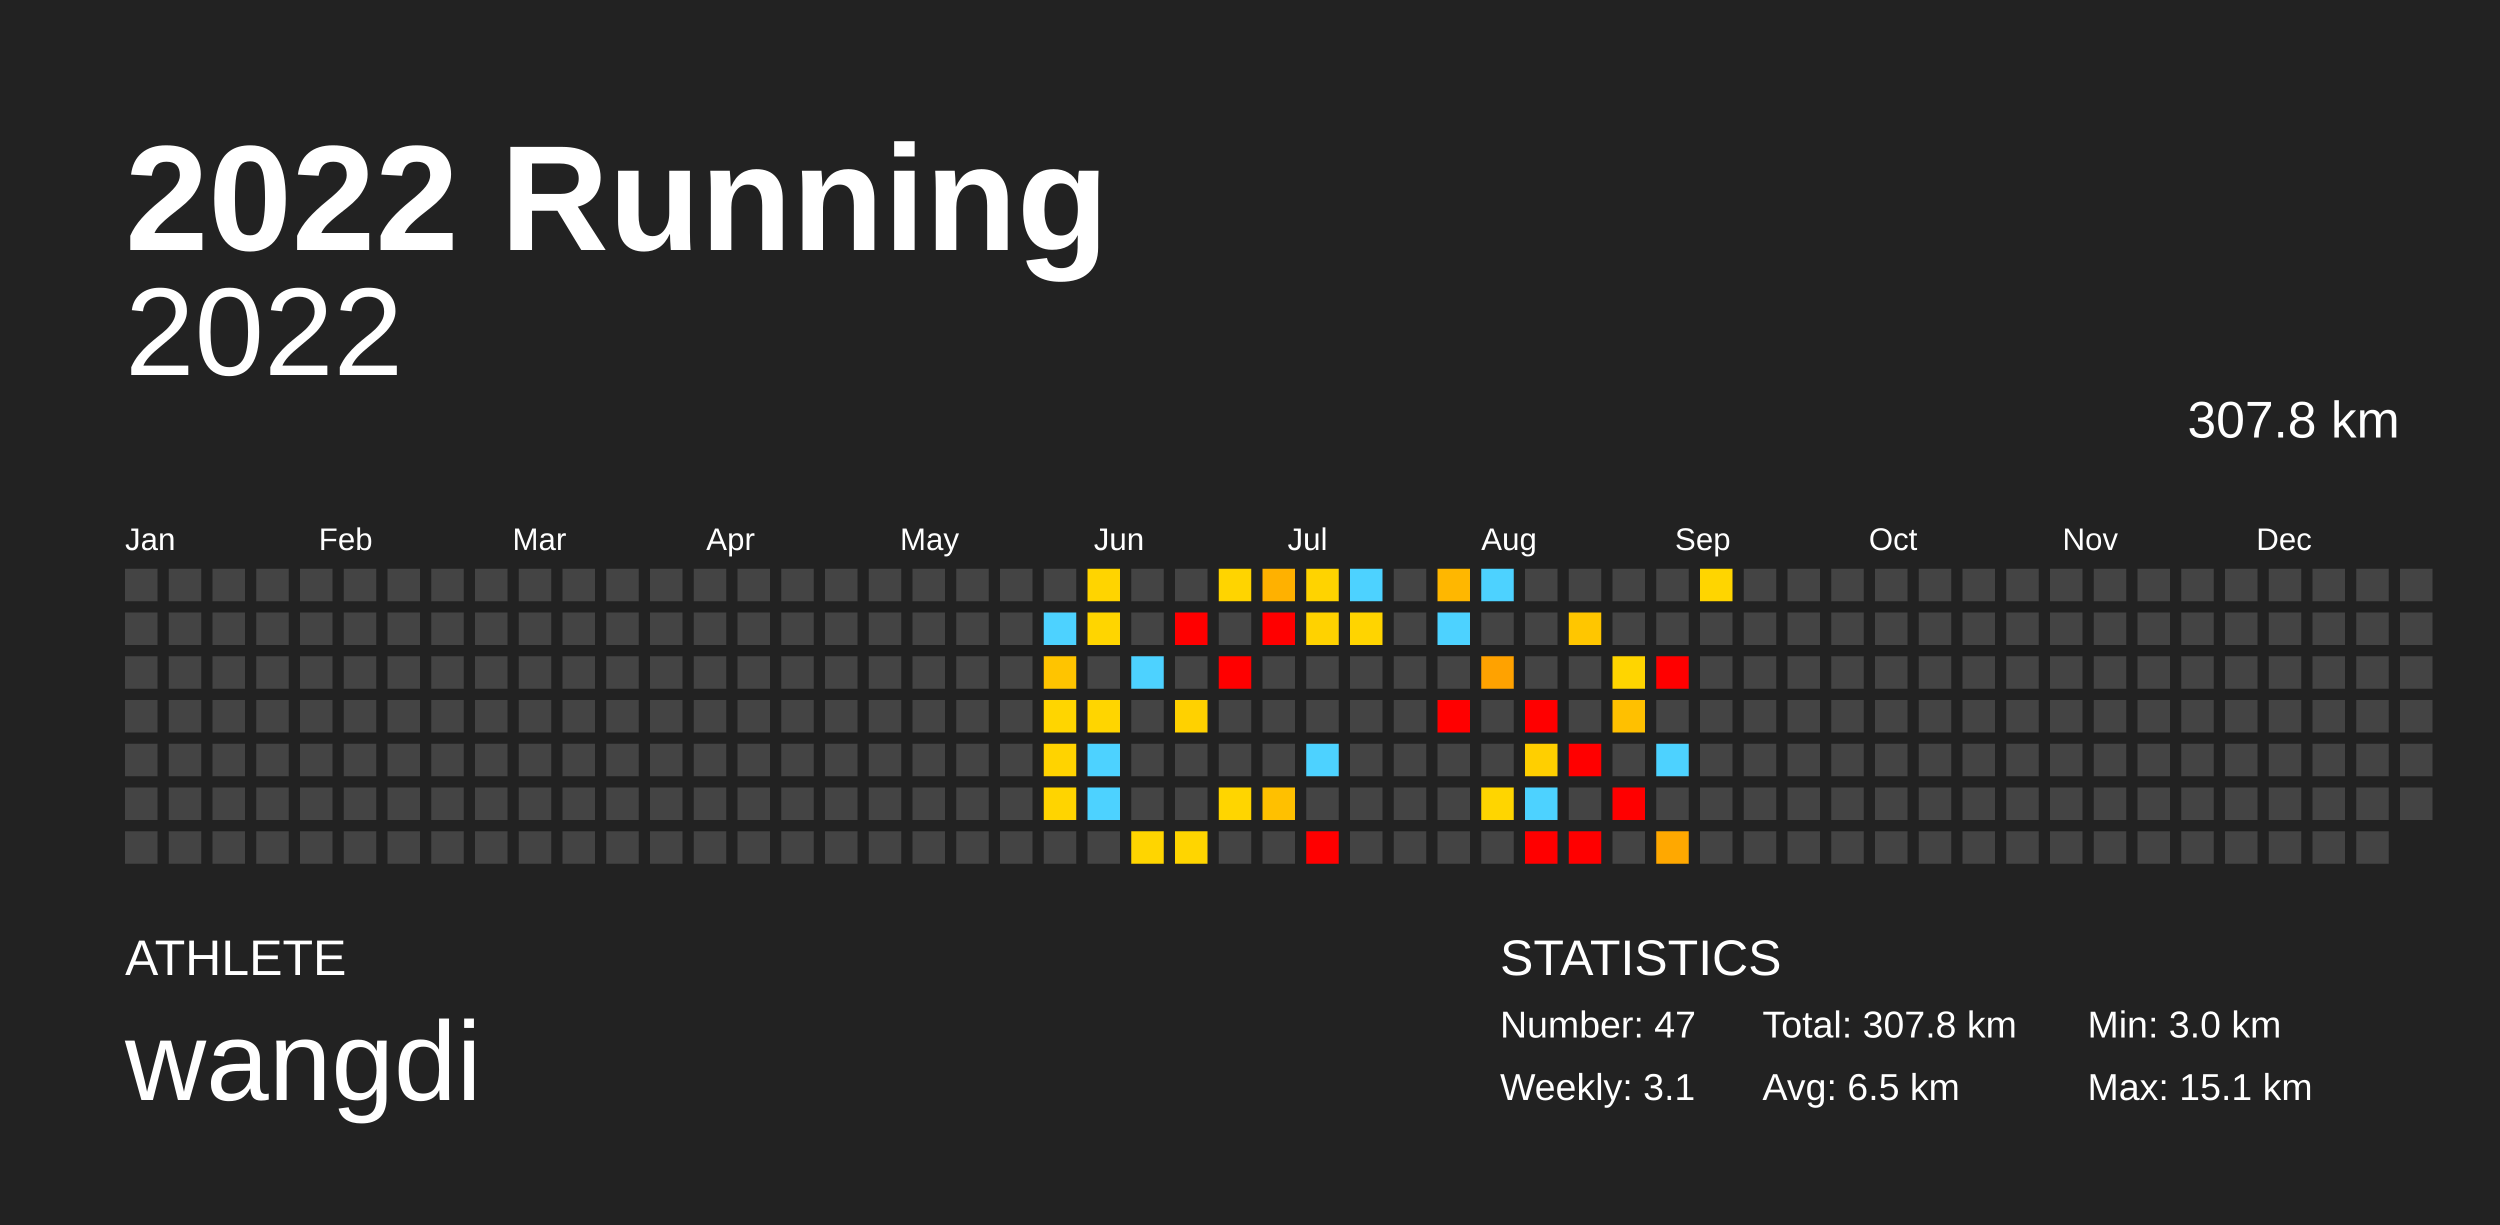
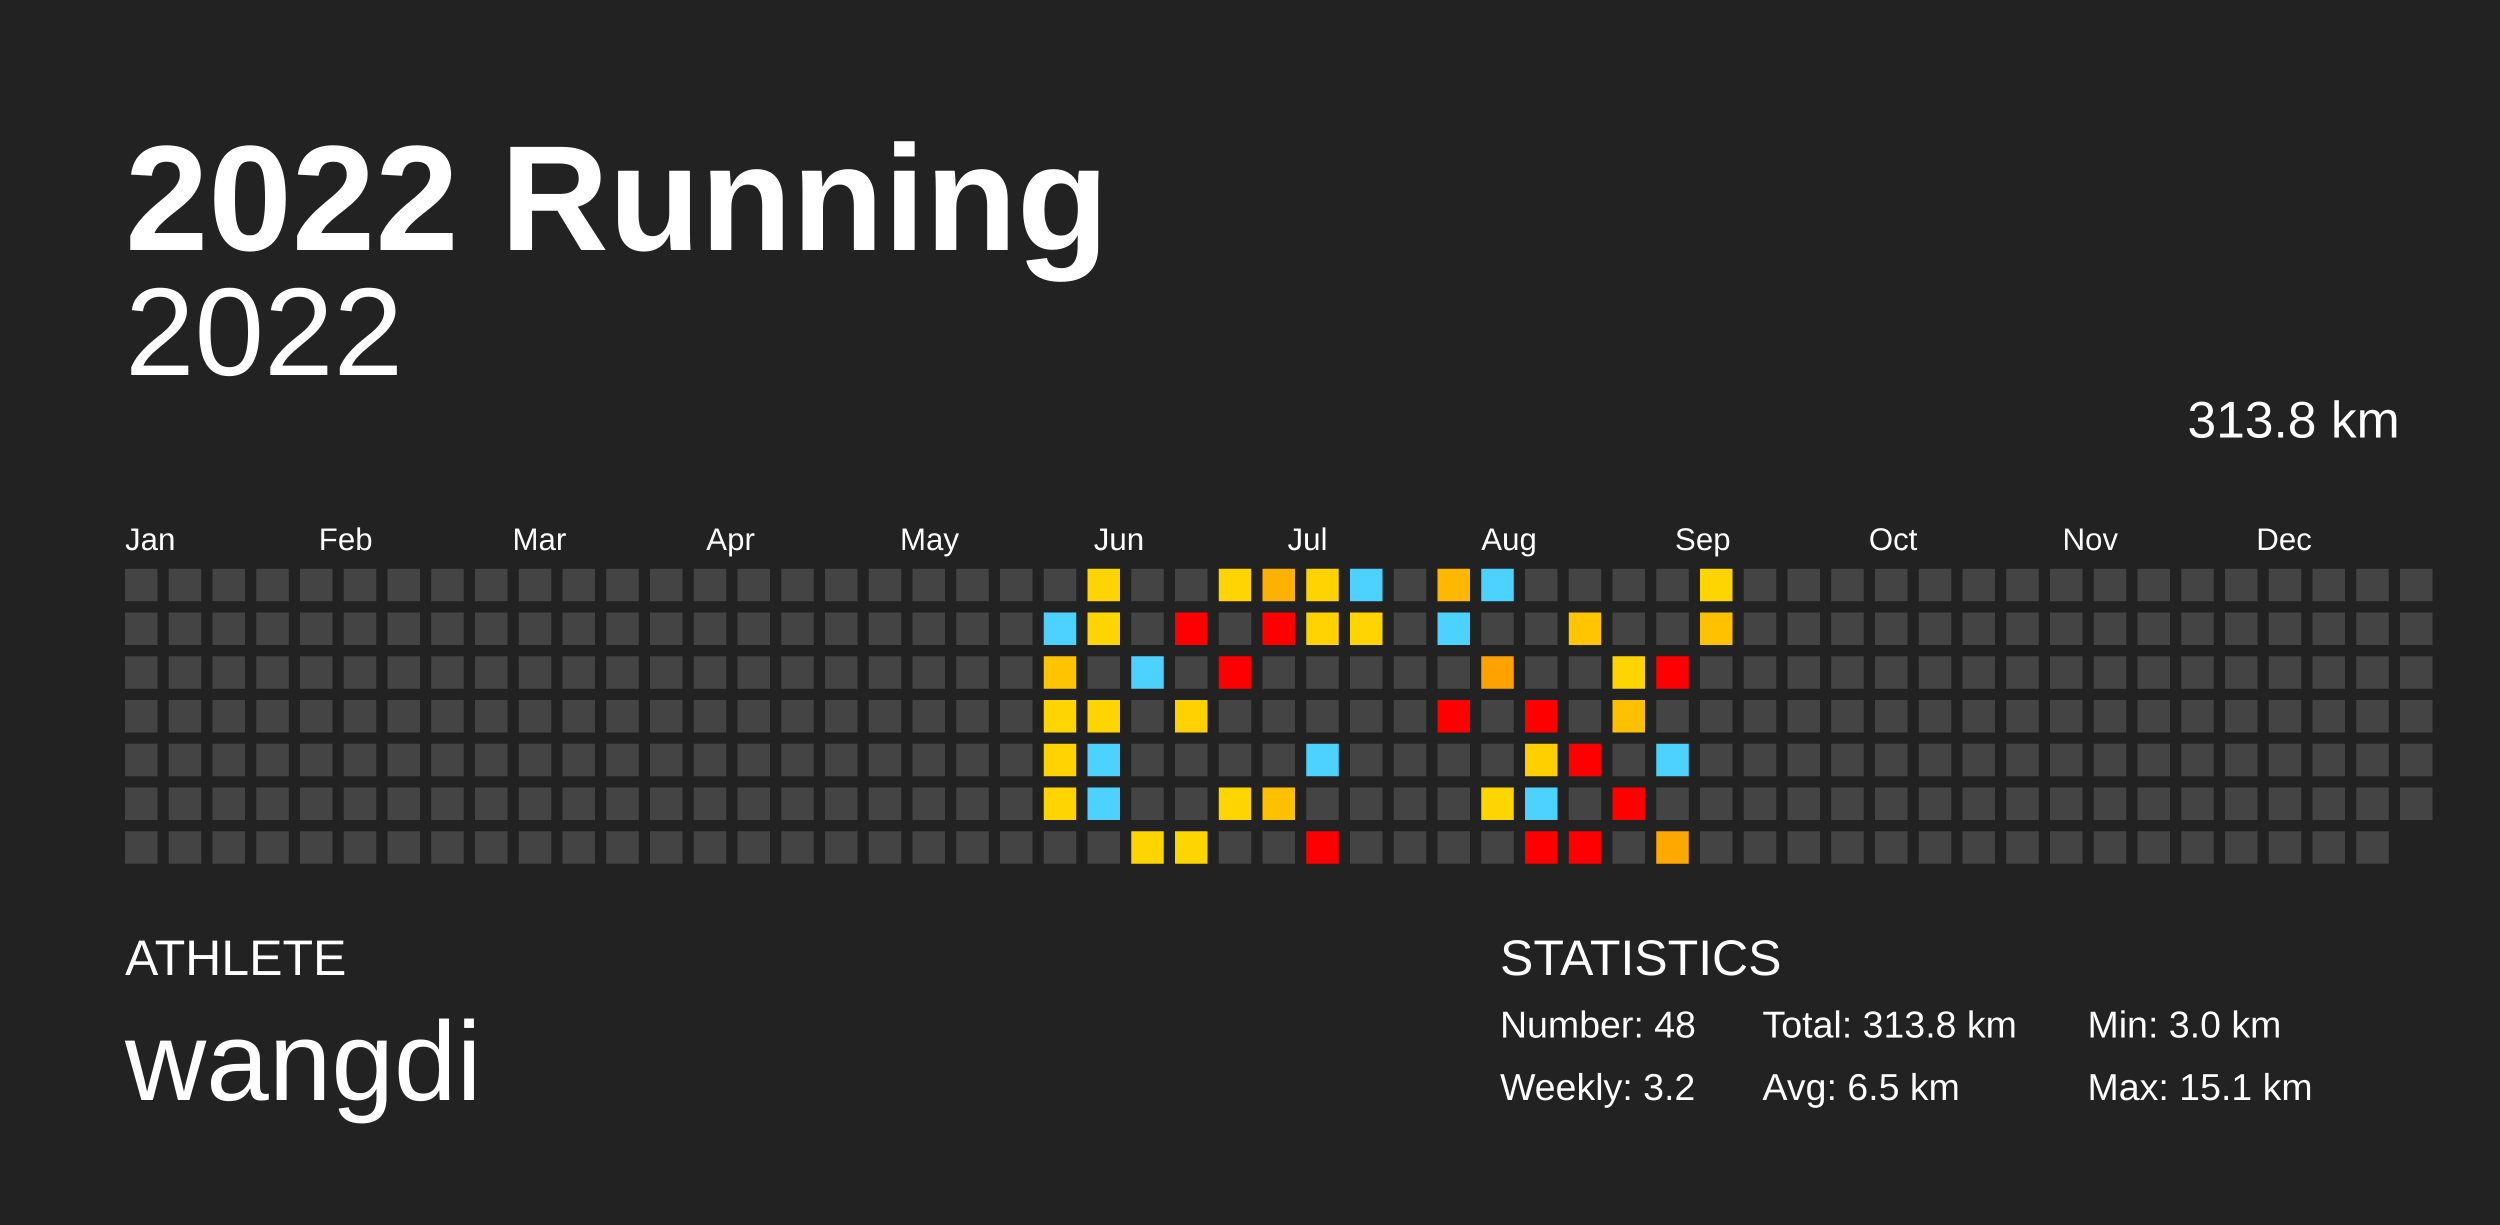
<svg xmlns="http://www.w3.org/2000/svg" baseProfile="full" height="98mm" version="1.1" viewBox="0,0,200,98" width="200mm">
  <defs />
  <rect fill="#222222" height="98" width="200" x="0" y="0" />
  <text fill="#FFFFFF" style="font-size:12px; font-family:Arial; font-weight:bold;" x="10" y="20">2022 Running</text>
  <text fill="#FFFFFF" style="font-size:4px; font-family:Arial" x="10" y="78">ATHLETE</text>
  <text fill="#FFFFFF" style="font-size:9px; font-family:Arial" x="10" y="88">wangdi</text>
  <text fill="#FFFFFF" style="font-size:4px; font-family:Arial" x="120" y="78">STATISTICS</text>
-   <text fill="#FFFFFF" style="font-size:3px; font-family:Arial" x="120" y="83">Number: 47</text>
-   <text fill="#FFFFFF" style="font-size:3px; font-family:Arial" x="120" y="88">Weekly: 3.1</text>
-   <text fill="#FFFFFF" style="font-size:3px; font-family:Arial" x="141" y="83">Total: 307.8 km</text>
+   <text fill="#FFFFFF" style="font-size:3px; font-family:Arial" x="120" y="83">Number: 48</text>
+   <text fill="#FFFFFF" style="font-size:3px; font-family:Arial" x="120" y="88">Weekly: 3.2</text>
+   <text fill="#FFFFFF" style="font-size:3px; font-family:Arial" x="141" y="83">Total: 313.8 km</text>
  <text fill="#FFFFFF" style="font-size:3px; font-family:Arial" x="141" y="88">Avg: 6.5 km</text>
  <text fill="#FFFFFF" style="font-size:3px; font-family:Arial" x="167" y="83">Min: 3.0 km</text>
  <text fill="#FFFFFF" style="font-size:3px; font-family:Arial" x="167" y="88">Max: 15.1 km</text>
  <text alignment-baseline="hanging" fill="#FFFFFF" style="font-size:10.0px; font-family:Arial;" x="10" y="30">2022</text>
-   <text alignment-baseline="hanging" fill="#FFFFFF" style="font-size:4.125px; font-family:Arial;" x="175" y="35">307.8 km</text>
+   <text alignment-baseline="hanging" fill="#FFFFFF" style="font-size:4.125px; font-family:Arial;" x="175" y="35">313.8 km</text>
  <text fill="#FFFFFF" style="font-size:2.5px; font-family:Arial" x="10.0" y="44">Jan</text>
  <text fill="#FFFFFF" style="font-size:2.5px; font-family:Arial" x="25.5" y="44">Feb</text>
  <text fill="#FFFFFF" style="font-size:2.5px; font-family:Arial" x="41.0" y="44">Mar</text>
  <text fill="#FFFFFF" style="font-size:2.5px; font-family:Arial" x="56.5" y="44">Apr</text>
  <text fill="#FFFFFF" style="font-size:2.5px; font-family:Arial" x="72.0" y="44">May</text>
  <text fill="#FFFFFF" style="font-size:2.5px; font-family:Arial" x="87.5" y="44">Jun</text>
  <text fill="#FFFFFF" style="font-size:2.5px; font-family:Arial" x="103.0" y="44">Jul</text>
  <text fill="#FFFFFF" style="font-size:2.5px; font-family:Arial" x="118.5" y="44">Aug</text>
  <text fill="#FFFFFF" style="font-size:2.5px; font-family:Arial" x="134.0" y="44">Sep</text>
  <text fill="#FFFFFF" style="font-size:2.5px; font-family:Arial" x="149.5" y="44">Oct</text>
  <text fill="#FFFFFF" style="font-size:2.5px; font-family:Arial" x="165.0" y="44">Nov</text>
  <text fill="#FFFFFF" style="font-size:2.5px; font-family:Arial" x="180.5" y="44">Dec</text>
  <rect fill="#444444" height="2.6" width="2.6" x="10.0" y="45.5" />
  <rect fill="#444444" height="2.6" width="2.6" x="10.0" y="49.0" />
  <rect fill="#444444" height="2.6" width="2.6" x="10.0" y="52.5" />
  <rect fill="#444444" height="2.6" width="2.6" x="10.0" y="56.0" />
  <rect fill="#444444" height="2.6" width="2.6" x="10.0" y="59.5" />
  <rect fill="#444444" height="2.6" width="2.6" x="10.0" y="63.0" />
  <rect fill="#444444" height="2.6" width="2.6" x="10.0" y="66.5" />
  <rect fill="#444444" height="2.6" width="2.6" x="13.5" y="45.5" />
  <rect fill="#444444" height="2.6" width="2.6" x="13.5" y="49.0" />
  <rect fill="#444444" height="2.6" width="2.6" x="13.5" y="52.5" />
  <rect fill="#444444" height="2.6" width="2.6" x="13.5" y="56.0" />
  <rect fill="#444444" height="2.6" width="2.6" x="13.5" y="59.5" />
  <rect fill="#444444" height="2.6" width="2.6" x="13.5" y="63.0" />
  <rect fill="#444444" height="2.6" width="2.6" x="13.5" y="66.5" />
  <rect fill="#444444" height="2.6" width="2.6" x="17.0" y="45.5" />
  <rect fill="#444444" height="2.6" width="2.6" x="17.0" y="49.0" />
  <rect fill="#444444" height="2.6" width="2.6" x="17.0" y="52.5" />
  <rect fill="#444444" height="2.6" width="2.6" x="17.0" y="56.0" />
  <rect fill="#444444" height="2.6" width="2.6" x="17.0" y="59.5" />
  <rect fill="#444444" height="2.6" width="2.6" x="17.0" y="63.0" />
  <rect fill="#444444" height="2.6" width="2.6" x="17.0" y="66.5" />
  <rect fill="#444444" height="2.6" width="2.6" x="20.5" y="45.5" />
  <rect fill="#444444" height="2.6" width="2.6" x="20.5" y="49.0" />
  <rect fill="#444444" height="2.6" width="2.6" x="20.5" y="52.5" />
  <rect fill="#444444" height="2.6" width="2.6" x="20.5" y="56.0" />
  <rect fill="#444444" height="2.6" width="2.6" x="20.5" y="59.5" />
  <rect fill="#444444" height="2.6" width="2.6" x="20.5" y="63.0" />
  <rect fill="#444444" height="2.6" width="2.6" x="20.5" y="66.5" />
  <rect fill="#444444" height="2.6" width="2.6" x="24.0" y="45.5" />
  <rect fill="#444444" height="2.6" width="2.6" x="24.0" y="49.0" />
  <rect fill="#444444" height="2.6" width="2.6" x="24.0" y="52.5" />
  <rect fill="#444444" height="2.6" width="2.6" x="24.0" y="56.0" />
  <rect fill="#444444" height="2.6" width="2.6" x="24.0" y="59.5" />
  <rect fill="#444444" height="2.6" width="2.6" x="24.0" y="63.0" />
  <rect fill="#444444" height="2.6" width="2.6" x="24.0" y="66.5" />
  <rect fill="#444444" height="2.6" width="2.6" x="27.5" y="45.5" />
  <rect fill="#444444" height="2.6" width="2.6" x="27.5" y="49.0" />
  <rect fill="#444444" height="2.6" width="2.6" x="27.5" y="52.5" />
  <rect fill="#444444" height="2.6" width="2.6" x="27.5" y="56.0" />
  <rect fill="#444444" height="2.6" width="2.6" x="27.5" y="59.5" />
  <rect fill="#444444" height="2.6" width="2.6" x="27.5" y="63.0" />
  <rect fill="#444444" height="2.6" width="2.6" x="27.5" y="66.5" />
  <rect fill="#444444" height="2.6" width="2.6" x="31.0" y="45.5" />
  <rect fill="#444444" height="2.6" width="2.6" x="31.0" y="49.0" />
  <rect fill="#444444" height="2.6" width="2.6" x="31.0" y="52.5" />
  <rect fill="#444444" height="2.6" width="2.6" x="31.0" y="56.0" />
  <rect fill="#444444" height="2.6" width="2.6" x="31.0" y="59.5" />
  <rect fill="#444444" height="2.6" width="2.6" x="31.0" y="63.0" />
  <rect fill="#444444" height="2.6" width="2.6" x="31.0" y="66.5" />
  <rect fill="#444444" height="2.6" width="2.6" x="34.5" y="45.5" />
  <rect fill="#444444" height="2.6" width="2.6" x="34.5" y="49.0" />
  <rect fill="#444444" height="2.6" width="2.6" x="34.5" y="52.5" />
  <rect fill="#444444" height="2.6" width="2.6" x="34.5" y="56.0" />
  <rect fill="#444444" height="2.6" width="2.6" x="34.5" y="59.5" />
  <rect fill="#444444" height="2.6" width="2.6" x="34.5" y="63.0" />
  <rect fill="#444444" height="2.6" width="2.6" x="34.5" y="66.5" />
  <rect fill="#444444" height="2.6" width="2.6" x="38.0" y="45.5" />
  <rect fill="#444444" height="2.6" width="2.6" x="38.0" y="49.0" />
  <rect fill="#444444" height="2.6" width="2.6" x="38.0" y="52.5" />
  <rect fill="#444444" height="2.6" width="2.6" x="38.0" y="56.0" />
  <rect fill="#444444" height="2.6" width="2.6" x="38.0" y="59.5" />
  <rect fill="#444444" height="2.6" width="2.6" x="38.0" y="63.0" />
  <rect fill="#444444" height="2.6" width="2.6" x="38.0" y="66.5" />
  <rect fill="#444444" height="2.6" width="2.6" x="41.5" y="45.5" />
  <rect fill="#444444" height="2.6" width="2.6" x="41.5" y="49.0" />
  <rect fill="#444444" height="2.6" width="2.6" x="41.5" y="52.5" />
  <rect fill="#444444" height="2.6" width="2.6" x="41.5" y="56.0" />
  <rect fill="#444444" height="2.6" width="2.6" x="41.5" y="59.5" />
  <rect fill="#444444" height="2.6" width="2.6" x="41.5" y="63.0" />
  <rect fill="#444444" height="2.6" width="2.6" x="41.5" y="66.5" />
  <rect fill="#444444" height="2.6" width="2.6" x="45.0" y="45.5" />
  <rect fill="#444444" height="2.6" width="2.6" x="45.0" y="49.0" />
  <rect fill="#444444" height="2.6" width="2.6" x="45.0" y="52.5" />
  <rect fill="#444444" height="2.6" width="2.6" x="45.0" y="56.0" />
  <rect fill="#444444" height="2.6" width="2.6" x="45.0" y="59.5" />
  <rect fill="#444444" height="2.6" width="2.6" x="45.0" y="63.0" />
  <rect fill="#444444" height="2.6" width="2.6" x="45.0" y="66.5" />
  <rect fill="#444444" height="2.6" width="2.6" x="48.5" y="45.5" />
  <rect fill="#444444" height="2.6" width="2.6" x="48.5" y="49.0" />
  <rect fill="#444444" height="2.6" width="2.6" x="48.5" y="52.5" />
  <rect fill="#444444" height="2.6" width="2.6" x="48.5" y="56.0" />
  <rect fill="#444444" height="2.6" width="2.6" x="48.5" y="59.5" />
  <rect fill="#444444" height="2.6" width="2.6" x="48.5" y="63.0" />
  <rect fill="#444444" height="2.6" width="2.6" x="48.5" y="66.5" />
  <rect fill="#444444" height="2.6" width="2.6" x="52.0" y="45.5" />
  <rect fill="#444444" height="2.6" width="2.6" x="52.0" y="49.0" />
  <rect fill="#444444" height="2.6" width="2.6" x="52.0" y="52.5" />
  <rect fill="#444444" height="2.6" width="2.6" x="52.0" y="56.0" />
  <rect fill="#444444" height="2.6" width="2.6" x="52.0" y="59.5" />
  <rect fill="#444444" height="2.6" width="2.6" x="52.0" y="63.0" />
  <rect fill="#444444" height="2.6" width="2.6" x="52.0" y="66.5" />
  <rect fill="#444444" height="2.6" width="2.6" x="55.5" y="45.5" />
  <rect fill="#444444" height="2.6" width="2.6" x="55.5" y="49.0" />
  <rect fill="#444444" height="2.6" width="2.6" x="55.5" y="52.5" />
  <rect fill="#444444" height="2.6" width="2.6" x="55.5" y="56.0" />
  <rect fill="#444444" height="2.6" width="2.6" x="55.5" y="59.5" />
  <rect fill="#444444" height="2.6" width="2.6" x="55.5" y="63.0" />
  <rect fill="#444444" height="2.6" width="2.6" x="55.5" y="66.5" />
  <rect fill="#444444" height="2.6" width="2.6" x="59.0" y="45.5" />
  <rect fill="#444444" height="2.6" width="2.6" x="59.0" y="49.0" />
  <rect fill="#444444" height="2.6" width="2.6" x="59.0" y="52.5" />
  <rect fill="#444444" height="2.6" width="2.6" x="59.0" y="56.0" />
  <rect fill="#444444" height="2.6" width="2.6" x="59.0" y="59.5" />
  <rect fill="#444444" height="2.6" width="2.6" x="59.0" y="63.0" />
  <rect fill="#444444" height="2.6" width="2.6" x="59.0" y="66.5" />
  <rect fill="#444444" height="2.6" width="2.6" x="62.5" y="45.5" />
  <rect fill="#444444" height="2.6" width="2.6" x="62.5" y="49.0" />
  <rect fill="#444444" height="2.6" width="2.6" x="62.5" y="52.5" />
  <rect fill="#444444" height="2.6" width="2.6" x="62.5" y="56.0" />
  <rect fill="#444444" height="2.6" width="2.6" x="62.5" y="59.5" />
  <rect fill="#444444" height="2.6" width="2.6" x="62.5" y="63.0" />
  <rect fill="#444444" height="2.6" width="2.6" x="62.5" y="66.5" />
  <rect fill="#444444" height="2.6" width="2.6" x="66.0" y="45.5" />
  <rect fill="#444444" height="2.6" width="2.6" x="66.0" y="49.0" />
  <rect fill="#444444" height="2.6" width="2.6" x="66.0" y="52.5" />
  <rect fill="#444444" height="2.6" width="2.6" x="66.0" y="56.0" />
  <rect fill="#444444" height="2.6" width="2.6" x="66.0" y="59.5" />
  <rect fill="#444444" height="2.6" width="2.6" x="66.0" y="63.0" />
  <rect fill="#444444" height="2.6" width="2.6" x="66.0" y="66.5" />
  <rect fill="#444444" height="2.6" width="2.6" x="69.5" y="45.5" />
  <rect fill="#444444" height="2.6" width="2.6" x="69.5" y="49.0" />
  <rect fill="#444444" height="2.6" width="2.6" x="69.5" y="52.5" />
  <rect fill="#444444" height="2.6" width="2.6" x="69.5" y="56.0" />
  <rect fill="#444444" height="2.6" width="2.6" x="69.5" y="59.5" />
  <rect fill="#444444" height="2.6" width="2.6" x="69.5" y="63.0" />
  <rect fill="#444444" height="2.6" width="2.6" x="69.5" y="66.5" />
  <rect fill="#444444" height="2.6" width="2.6" x="73.0" y="45.5" />
  <rect fill="#444444" height="2.6" width="2.6" x="73.0" y="49.0" />
  <rect fill="#444444" height="2.6" width="2.6" x="73.0" y="52.5" />
  <rect fill="#444444" height="2.6" width="2.6" x="73.0" y="56.0" />
  <rect fill="#444444" height="2.6" width="2.6" x="73.0" y="59.5" />
  <rect fill="#444444" height="2.6" width="2.6" x="73.0" y="63.0" />
  <rect fill="#444444" height="2.6" width="2.6" x="73.0" y="66.5" />
  <rect fill="#444444" height="2.6" width="2.6" x="76.5" y="45.5" />
  <rect fill="#444444" height="2.6" width="2.6" x="76.5" y="49.0" />
  <rect fill="#444444" height="2.6" width="2.6" x="76.5" y="52.5" />
  <rect fill="#444444" height="2.6" width="2.6" x="76.5" y="56.0" />
  <rect fill="#444444" height="2.6" width="2.6" x="76.5" y="59.5" />
  <rect fill="#444444" height="2.6" width="2.6" x="76.5" y="63.0" />
  <rect fill="#444444" height="2.6" width="2.6" x="76.5" y="66.5" />
  <rect fill="#444444" height="2.6" width="2.6" x="80.0" y="45.5" />
  <rect fill="#444444" height="2.6" width="2.6" x="80.0" y="49.0" />
  <rect fill="#444444" height="2.6" width="2.6" x="80.0" y="52.5" />
  <rect fill="#444444" height="2.6" width="2.6" x="80.0" y="56.0" />
  <rect fill="#444444" height="2.6" width="2.6" x="80.0" y="59.5" />
  <rect fill="#444444" height="2.6" width="2.6" x="80.0" y="63.0" />
  <rect fill="#444444" height="2.6" width="2.6" x="80.0" y="66.5" />
  <rect fill="#444444" height="2.6" width="2.6" x="83.5" y="45.5" />
  <rect fill="#4dd2ff" height="2.6" width="2.6" x="83.5" y="49.0" />
  <rect fill="#ffc400" height="2.6" width="2.6" x="83.5" y="52.5" />
  <rect fill="#ffd500" height="2.6" width="2.6" x="83.5" y="56.0" />
  <rect fill="#ffd300" height="2.6" width="2.6" x="83.5" y="59.5" />
  <rect fill="#ffd400" height="2.6" width="2.6" x="83.5" y="63.0" />
  <rect fill="#444444" height="2.6" width="2.6" x="83.5" y="66.5" />
  <rect fill="#ffd400" height="2.6" width="2.6" x="87.0" y="45.5" />
  <rect fill="#ffd500" height="2.6" width="2.6" x="87.0" y="49.0" />
  <rect fill="#444444" height="2.6" width="2.6" x="87.0" y="52.5" />
  <rect fill="#ffd500" height="2.6" width="2.6" x="87.0" y="56.0" />
  <rect fill="#4dd2ff" height="2.6" width="2.6" x="87.0" y="59.5" />
  <rect fill="#4dd2ff" height="2.6" width="2.6" x="87.0" y="63.0" />
  <rect fill="#444444" height="2.6" width="2.6" x="87.0" y="66.5" />
  <rect fill="#444444" height="2.6" width="2.6" x="90.5" y="45.5" />
  <rect fill="#444444" height="2.6" width="2.6" x="90.5" y="49.0" />
  <rect fill="#4dd2ff" height="2.6" width="2.6" x="90.5" y="52.5" />
  <rect fill="#444444" height="2.6" width="2.6" x="90.5" y="56.0" />
  <rect fill="#444444" height="2.6" width="2.6" x="90.5" y="59.5" />
  <rect fill="#444444" height="2.6" width="2.6" x="90.5" y="63.0" />
  <rect fill="#ffd500" height="2.6" width="2.6" x="90.5" y="66.5" />
  <rect fill="#444444" height="2.6" width="2.6" x="94.0" y="45.5" />
  <rect fill="red" height="2.6" width="2.6" x="94.0" y="49.0" />
  <rect fill="#444444" height="2.6" width="2.6" x="94.0" y="52.5" />
  <rect fill="#ffd100" height="2.6" width="2.6" x="94.0" y="56.0" />
  <rect fill="#444444" height="2.6" width="2.6" x="94.0" y="59.5" />
  <rect fill="#444444" height="2.6" width="2.6" x="94.0" y="63.0" />
  <rect fill="#ffd500" height="2.6" width="2.6" x="94.0" y="66.5" />
  <rect fill="#ffd400" height="2.6" width="2.6" x="97.5" y="45.5" />
  <rect fill="#444444" height="2.6" width="2.6" x="97.5" y="49.0" />
  <rect fill="red" height="2.6" width="2.6" x="97.5" y="52.5" />
  <rect fill="#444444" height="2.6" width="2.6" x="97.5" y="56.0" />
  <rect fill="#444444" height="2.6" width="2.6" x="97.5" y="59.5" />
  <rect fill="#ffd500" height="2.6" width="2.6" x="97.5" y="63.0" />
  <rect fill="#444444" height="2.6" width="2.6" x="97.5" y="66.5" />
  <rect fill="#ffb100" height="2.6" width="2.6" x="101.0" y="45.5" />
  <rect fill="red" height="2.6" width="2.6" x="101.0" y="49.0" />
  <rect fill="#444444" height="2.6" width="2.6" x="101.0" y="52.5" />
  <rect fill="#444444" height="2.6" width="2.6" x="101.0" y="56.0" />
  <rect fill="#444444" height="2.6" width="2.6" x="101.0" y="59.5" />
  <rect fill="#ffc000" height="2.6" width="2.6" x="101.0" y="63.0" />
  <rect fill="#444444" height="2.6" width="2.6" x="101.0" y="66.5" />
  <rect fill="#ffd300" height="2.6" width="2.6" x="104.5" y="45.5" />
  <rect fill="#ffd200" height="2.6" width="2.6" x="104.5" y="49.0" />
  <rect fill="#444444" height="2.6" width="2.6" x="104.5" y="52.5" />
  <rect fill="#444444" height="2.6" width="2.6" x="104.5" y="56.0" />
  <rect fill="#4dd2ff" height="2.6" width="2.6" x="104.5" y="59.5" />
  <rect fill="#444444" height="2.6" width="2.6" x="104.5" y="63.0" />
  <rect fill="red" height="2.6" width="2.6" x="104.5" y="66.5" />
  <rect fill="#4dd2ff" height="2.6" width="2.6" x="108.0" y="45.5" />
  <rect fill="#ffd400" height="2.6" width="2.6" x="108.0" y="49.0" />
  <rect fill="#444444" height="2.6" width="2.6" x="108.0" y="52.5" />
  <rect fill="#444444" height="2.6" width="2.6" x="108.0" y="56.0" />
  <rect fill="#444444" height="2.6" width="2.6" x="108.0" y="59.5" />
  <rect fill="#444444" height="2.6" width="2.6" x="108.0" y="63.0" />
  <rect fill="#444444" height="2.6" width="2.6" x="108.0" y="66.5" />
  <rect fill="#444444" height="2.6" width="2.6" x="111.5" y="45.5" />
  <rect fill="#444444" height="2.6" width="2.6" x="111.5" y="49.0" />
  <rect fill="#444444" height="2.6" width="2.6" x="111.5" y="52.5" />
  <rect fill="#444444" height="2.6" width="2.6" x="111.5" y="56.0" />
  <rect fill="#444444" height="2.6" width="2.6" x="111.5" y="59.5" />
  <rect fill="#444444" height="2.6" width="2.6" x="111.5" y="63.0" />
  <rect fill="#444444" height="2.6" width="2.6" x="111.5" y="66.5" />
  <rect fill="#ffb700" height="2.6" width="2.6" x="115.0" y="45.5" />
  <rect fill="#4dd2ff" height="2.6" width="2.6" x="115.0" y="49.0" />
  <rect fill="#444444" height="2.6" width="2.6" x="115.0" y="52.5" />
  <rect fill="red" height="2.6" width="2.6" x="115.0" y="56.0" />
  <rect fill="#444444" height="2.6" width="2.6" x="115.0" y="59.5" />
  <rect fill="#444444" height="2.6" width="2.6" x="115.0" y="63.0" />
  <rect fill="#444444" height="2.6" width="2.6" x="115.0" y="66.5" />
  <rect fill="#4dd2ff" height="2.6" width="2.6" x="118.5" y="45.5" />
  <rect fill="#444444" height="2.6" width="2.6" x="118.5" y="49.0" />
  <rect fill="#ffa200" height="2.6" width="2.6" x="118.5" y="52.5" />
  <rect fill="#444444" height="2.6" width="2.6" x="118.5" y="56.0" />
  <rect fill="#444444" height="2.6" width="2.6" x="118.5" y="59.5" />
  <rect fill="#ffd500" height="2.6" width="2.6" x="118.5" y="63.0" />
  <rect fill="#444444" height="2.6" width="2.6" x="118.5" y="66.5" />
  <rect fill="#444444" height="2.6" width="2.6" x="122.0" y="45.5" />
  <rect fill="#444444" height="2.6" width="2.6" x="122.0" y="49.0" />
  <rect fill="#444444" height="2.6" width="2.6" x="122.0" y="52.5" />
  <rect fill="red" height="2.6" width="2.6" x="122.0" y="56.0" />
  <rect fill="#ffcf00" height="2.6" width="2.6" x="122.0" y="59.5" />
  <rect fill="#4dd2ff" height="2.6" width="2.6" x="122.0" y="63.0" />
  <rect fill="red" height="2.6" width="2.6" x="122.0" y="66.5" />
  <rect fill="#444444" height="2.6" width="2.6" x="125.5" y="45.5" />
  <rect fill="#ffc600" height="2.6" width="2.6" x="125.5" y="49.0" />
  <rect fill="#444444" height="2.6" width="2.6" x="125.5" y="52.5" />
  <rect fill="#444444" height="2.6" width="2.6" x="125.5" y="56.0" />
  <rect fill="red" height="2.6" width="2.6" x="125.5" y="59.5" />
  <rect fill="#444444" height="2.6" width="2.6" x="125.5" y="63.0" />
  <rect fill="red" height="2.6" width="2.6" x="125.5" y="66.5" />
  <rect fill="#444444" height="2.6" width="2.6" x="129.0" y="45.5" />
  <rect fill="#444444" height="2.6" width="2.6" x="129.0" y="49.0" />
  <rect fill="#ffd500" height="2.6" width="2.6" x="129.0" y="52.5" />
  <rect fill="#ffc000" height="2.6" width="2.6" x="129.0" y="56.0" />
  <rect fill="#444444" height="2.6" width="2.6" x="129.0" y="59.5" />
  <rect fill="red" height="2.6" width="2.6" x="129.0" y="63.0" />
  <rect fill="#444444" height="2.6" width="2.6" x="129.0" y="66.5" />
  <rect fill="#444444" height="2.6" width="2.6" x="132.5" y="45.5" />
  <rect fill="#444444" height="2.6" width="2.6" x="132.5" y="49.0" />
  <rect fill="red" height="2.6" width="2.6" x="132.5" y="52.5" />
  <rect fill="#444444" height="2.6" width="2.6" x="132.5" y="56.0" />
  <rect fill="#4dd2ff" height="2.6" width="2.6" x="132.5" y="59.5" />
  <rect fill="#444444" height="2.6" width="2.6" x="132.5" y="63.0" />
  <rect fill="#ffa800" height="2.6" width="2.6" x="132.5" y="66.5" />
  <rect fill="#ffd500" height="2.6" width="2.6" x="136.0" y="45.5" />
-   <rect fill="#444444" height="2.6" width="2.6" x="136.0" y="49.0" />
+   <rect fill="#ffc100" height="2.6" width="2.6" x="136.0" y="49.0" />
  <rect fill="#444444" height="2.6" width="2.6" x="136.0" y="52.5" />
  <rect fill="#444444" height="2.6" width="2.6" x="136.0" y="56.0" />
  <rect fill="#444444" height="2.6" width="2.6" x="136.0" y="59.5" />
  <rect fill="#444444" height="2.6" width="2.6" x="136.0" y="63.0" />
  <rect fill="#444444" height="2.6" width="2.6" x="136.0" y="66.5" />
  <rect fill="#444444" height="2.6" width="2.6" x="139.5" y="45.5" />
  <rect fill="#444444" height="2.6" width="2.6" x="139.5" y="49.0" />
  <rect fill="#444444" height="2.6" width="2.6" x="139.5" y="52.5" />
  <rect fill="#444444" height="2.6" width="2.6" x="139.5" y="56.0" />
  <rect fill="#444444" height="2.6" width="2.6" x="139.5" y="59.5" />
  <rect fill="#444444" height="2.6" width="2.6" x="139.5" y="63.0" />
  <rect fill="#444444" height="2.6" width="2.6" x="139.5" y="66.5" />
  <rect fill="#444444" height="2.6" width="2.6" x="143.0" y="45.5" />
  <rect fill="#444444" height="2.6" width="2.6" x="143.0" y="49.0" />
  <rect fill="#444444" height="2.6" width="2.6" x="143.0" y="52.5" />
  <rect fill="#444444" height="2.6" width="2.6" x="143.0" y="56.0" />
  <rect fill="#444444" height="2.6" width="2.6" x="143.0" y="59.5" />
  <rect fill="#444444" height="2.6" width="2.6" x="143.0" y="63.0" />
  <rect fill="#444444" height="2.6" width="2.6" x="143.0" y="66.5" />
  <rect fill="#444444" height="2.6" width="2.6" x="146.5" y="45.5" />
  <rect fill="#444444" height="2.6" width="2.6" x="146.5" y="49.0" />
  <rect fill="#444444" height="2.6" width="2.6" x="146.5" y="52.5" />
  <rect fill="#444444" height="2.6" width="2.6" x="146.5" y="56.0" />
  <rect fill="#444444" height="2.6" width="2.6" x="146.5" y="59.5" />
  <rect fill="#444444" height="2.6" width="2.6" x="146.5" y="63.0" />
  <rect fill="#444444" height="2.6" width="2.6" x="146.5" y="66.5" />
  <rect fill="#444444" height="2.6" width="2.6" x="150.0" y="45.5" />
  <rect fill="#444444" height="2.6" width="2.6" x="150.0" y="49.0" />
  <rect fill="#444444" height="2.6" width="2.6" x="150.0" y="52.5" />
  <rect fill="#444444" height="2.6" width="2.6" x="150.0" y="56.0" />
  <rect fill="#444444" height="2.6" width="2.6" x="150.0" y="59.5" />
  <rect fill="#444444" height="2.6" width="2.6" x="150.0" y="63.0" />
  <rect fill="#444444" height="2.6" width="2.6" x="150.0" y="66.5" />
  <rect fill="#444444" height="2.6" width="2.6" x="153.5" y="45.5" />
  <rect fill="#444444" height="2.6" width="2.6" x="153.5" y="49.0" />
  <rect fill="#444444" height="2.6" width="2.6" x="153.5" y="52.5" />
  <rect fill="#444444" height="2.6" width="2.6" x="153.5" y="56.0" />
  <rect fill="#444444" height="2.6" width="2.6" x="153.5" y="59.5" />
  <rect fill="#444444" height="2.6" width="2.6" x="153.5" y="63.0" />
  <rect fill="#444444" height="2.6" width="2.6" x="153.5" y="66.5" />
  <rect fill="#444444" height="2.6" width="2.6" x="157.0" y="45.5" />
  <rect fill="#444444" height="2.6" width="2.6" x="157.0" y="49.0" />
  <rect fill="#444444" height="2.6" width="2.6" x="157.0" y="52.5" />
  <rect fill="#444444" height="2.6" width="2.6" x="157.0" y="56.0" />
  <rect fill="#444444" height="2.6" width="2.6" x="157.0" y="59.5" />
  <rect fill="#444444" height="2.6" width="2.6" x="157.0" y="63.0" />
  <rect fill="#444444" height="2.6" width="2.6" x="157.0" y="66.5" />
  <rect fill="#444444" height="2.6" width="2.6" x="160.5" y="45.5" />
  <rect fill="#444444" height="2.6" width="2.6" x="160.5" y="49.0" />
  <rect fill="#444444" height="2.6" width="2.6" x="160.5" y="52.5" />
  <rect fill="#444444" height="2.6" width="2.6" x="160.5" y="56.0" />
  <rect fill="#444444" height="2.6" width="2.6" x="160.5" y="59.5" />
  <rect fill="#444444" height="2.6" width="2.6" x="160.5" y="63.0" />
  <rect fill="#444444" height="2.6" width="2.6" x="160.5" y="66.5" />
  <rect fill="#444444" height="2.6" width="2.6" x="164.0" y="45.5" />
  <rect fill="#444444" height="2.6" width="2.6" x="164.0" y="49.0" />
  <rect fill="#444444" height="2.6" width="2.6" x="164.0" y="52.5" />
  <rect fill="#444444" height="2.6" width="2.6" x="164.0" y="56.0" />
  <rect fill="#444444" height="2.6" width="2.6" x="164.0" y="59.5" />
  <rect fill="#444444" height="2.6" width="2.6" x="164.0" y="63.0" />
  <rect fill="#444444" height="2.6" width="2.6" x="164.0" y="66.5" />
  <rect fill="#444444" height="2.6" width="2.6" x="167.5" y="45.5" />
  <rect fill="#444444" height="2.6" width="2.6" x="167.5" y="49.0" />
  <rect fill="#444444" height="2.6" width="2.6" x="167.5" y="52.5" />
  <rect fill="#444444" height="2.6" width="2.6" x="167.5" y="56.0" />
  <rect fill="#444444" height="2.6" width="2.6" x="167.5" y="59.5" />
  <rect fill="#444444" height="2.6" width="2.6" x="167.5" y="63.0" />
  <rect fill="#444444" height="2.6" width="2.6" x="167.5" y="66.5" />
  <rect fill="#444444" height="2.6" width="2.6" x="171.0" y="45.5" />
  <rect fill="#444444" height="2.6" width="2.6" x="171.0" y="49.0" />
  <rect fill="#444444" height="2.6" width="2.6" x="171.0" y="52.5" />
  <rect fill="#444444" height="2.6" width="2.6" x="171.0" y="56.0" />
  <rect fill="#444444" height="2.6" width="2.6" x="171.0" y="59.5" />
  <rect fill="#444444" height="2.6" width="2.6" x="171.0" y="63.0" />
  <rect fill="#444444" height="2.6" width="2.6" x="171.0" y="66.5" />
  <rect fill="#444444" height="2.6" width="2.6" x="174.5" y="45.5" />
  <rect fill="#444444" height="2.6" width="2.6" x="174.5" y="49.0" />
  <rect fill="#444444" height="2.6" width="2.6" x="174.5" y="52.5" />
  <rect fill="#444444" height="2.6" width="2.6" x="174.5" y="56.0" />
  <rect fill="#444444" height="2.6" width="2.6" x="174.5" y="59.5" />
  <rect fill="#444444" height="2.6" width="2.6" x="174.5" y="63.0" />
  <rect fill="#444444" height="2.6" width="2.6" x="174.5" y="66.5" />
  <rect fill="#444444" height="2.6" width="2.6" x="178.0" y="45.5" />
  <rect fill="#444444" height="2.6" width="2.6" x="178.0" y="49.0" />
  <rect fill="#444444" height="2.6" width="2.6" x="178.0" y="52.5" />
  <rect fill="#444444" height="2.6" width="2.6" x="178.0" y="56.0" />
  <rect fill="#444444" height="2.6" width="2.6" x="178.0" y="59.5" />
  <rect fill="#444444" height="2.6" width="2.6" x="178.0" y="63.0" />
  <rect fill="#444444" height="2.6" width="2.6" x="178.0" y="66.5" />
  <rect fill="#444444" height="2.6" width="2.6" x="181.5" y="45.5" />
  <rect fill="#444444" height="2.6" width="2.6" x="181.5" y="49.0" />
  <rect fill="#444444" height="2.6" width="2.6" x="181.5" y="52.5" />
  <rect fill="#444444" height="2.6" width="2.6" x="181.5" y="56.0" />
  <rect fill="#444444" height="2.6" width="2.6" x="181.5" y="59.5" />
  <rect fill="#444444" height="2.6" width="2.6" x="181.5" y="63.0" />
  <rect fill="#444444" height="2.6" width="2.6" x="181.5" y="66.5" />
  <rect fill="#444444" height="2.6" width="2.6" x="185.0" y="45.5" />
  <rect fill="#444444" height="2.6" width="2.6" x="185.0" y="49.0" />
  <rect fill="#444444" height="2.6" width="2.6" x="185.0" y="52.5" />
  <rect fill="#444444" height="2.6" width="2.6" x="185.0" y="56.0" />
  <rect fill="#444444" height="2.6" width="2.6" x="185.0" y="59.5" />
  <rect fill="#444444" height="2.6" width="2.6" x="185.0" y="63.0" />
  <rect fill="#444444" height="2.6" width="2.6" x="185.0" y="66.5" />
  <rect fill="#444444" height="2.6" width="2.6" x="188.5" y="45.5" />
  <rect fill="#444444" height="2.6" width="2.6" x="188.5" y="49.0" />
  <rect fill="#444444" height="2.6" width="2.6" x="188.5" y="52.5" />
  <rect fill="#444444" height="2.6" width="2.6" x="188.5" y="56.0" />
  <rect fill="#444444" height="2.6" width="2.6" x="188.5" y="59.5" />
  <rect fill="#444444" height="2.6" width="2.6" x="188.5" y="63.0" />
  <rect fill="#444444" height="2.6" width="2.6" x="188.5" y="66.5" />
  <rect fill="#444444" height="2.6" width="2.6" x="192.0" y="45.5" />
  <rect fill="#444444" height="2.6" width="2.6" x="192.0" y="49.0" />
  <rect fill="#444444" height="2.6" width="2.6" x="192.0" y="52.5" />
  <rect fill="#444444" height="2.6" width="2.6" x="192.0" y="56.0" />
  <rect fill="#444444" height="2.6" width="2.6" x="192.0" y="59.5" />
  <rect fill="#444444" height="2.6" width="2.6" x="192.0" y="63.0" />
</svg>
